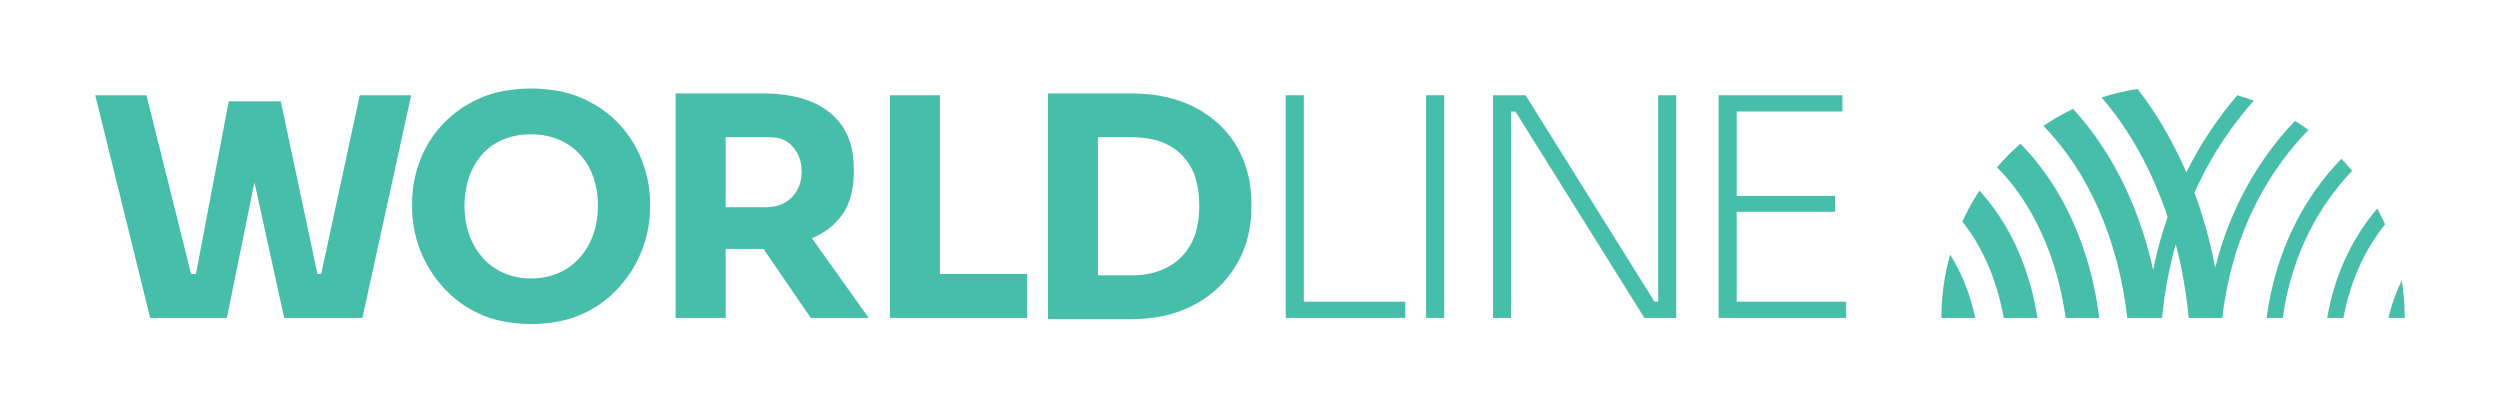
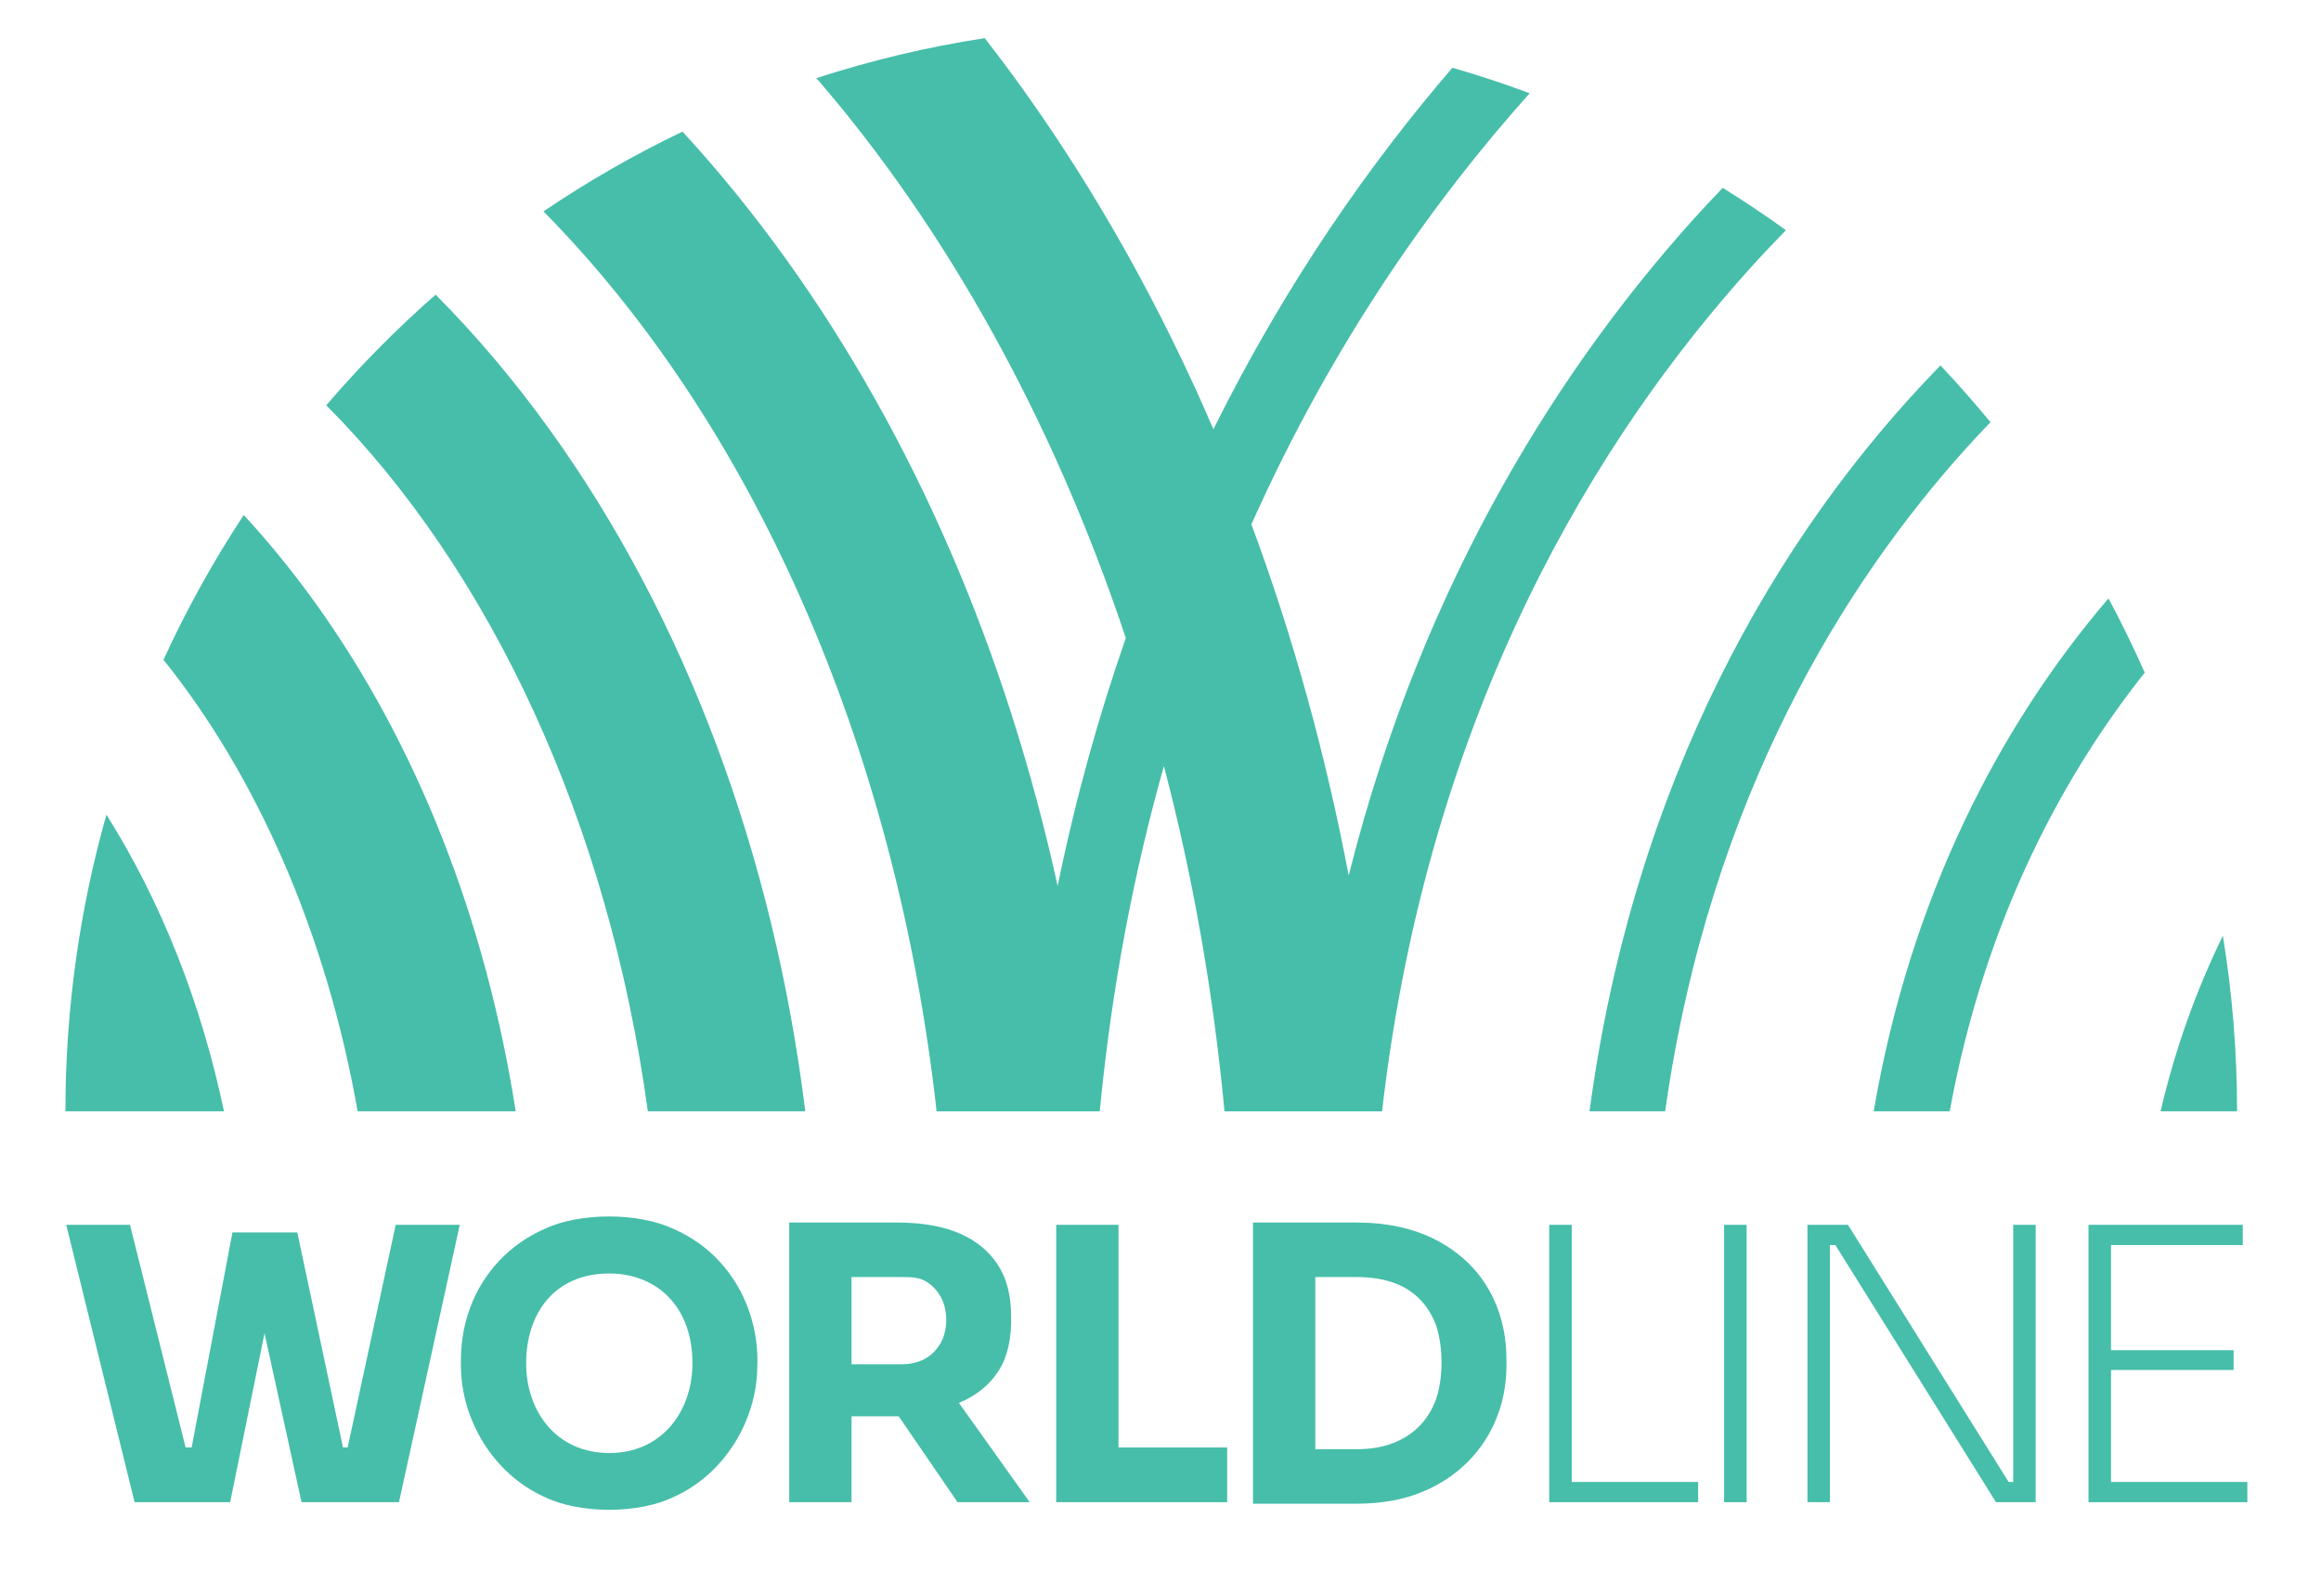
- <svg xmlns="http://www.w3.org/2000/svg" version="1.1" id="Layer_1" x="0px" y="0px" viewBox="0 0 2146.89 354.8" style="enable-background:new 0 0 2146.89 354.8;" xml:space="preserve">
-   <style type="text/css">
+ <svg xmlns="http://www.w3.org/2000/svg" version="1.1" id="Layer_1" x="0px" y="0px" viewBox="0 0 1600 1100" xml:space="preserve" width="1600" height="1100">
+   <defs id="defs14">
+ 	
+ 	
+ </defs>
+   <style type="text/css" id="style1">
	.st0{fill:#46BEAA;}
</style>
-   <g>
-     <g>
-       <path class="st0" d="M1735.01,123.38c-7.15,6.27-13.85,13.05-20.04,20.27c29.99,30.12,51.64,76.1,58.92,129.35h28.85    c-5.81-46.92-21.92-90.24-46.77-124.79C1749.42,139.1,1742.4,130.82,1735.01,123.38z" />
-       <path class="st0" d="M1699.85,163.75c-5.54,8.42-10.47,17.28-14.7,26.53c17.17,21.41,29.81,50.12,35.57,82.72h28.96    c-5.47-35.03-18.09-67.31-36.92-93.42C1708.66,173.91,1704.35,168.63,1699.85,163.75z" />
-       <path class="st0" d="M1667.18,273h29.05c-4.18-19.86-11.47-38.34-21.54-54.34C1669.8,235.93,1667.18,254.16,1667.18,273z" />
-       <path class="st0" d="M1982.42,111.57c-3.76-2.72-7.63-5.3-11.58-7.76c-1.8,1.88-3.59,3.78-5.34,5.73    c-23.12,25.68-49.32,64.97-63.19,120.26c-4.25-22.31-10.22-43.86-17.83-64.34c15.06-33.69,33.76-59.74,50.99-78.98    c-4.64-1.73-9.36-3.29-14.16-4.67c-14.8,17.19-30.35,39.12-43.79,66.23c-9.68-22.5-21.43-43.51-35.1-62.57    c-2.23-3.11-4.5-6.12-6.8-9.09c-10.58,1.63-20.88,4.1-30.84,7.33c23.87,27.63,43.35,62.64,56.69,102.58    c-4.91,14.08-9.17,29.2-12.49,45.44c-9.4-42.85-26.3-82.18-49.78-114.88c-6.01-8.37-12.34-16.16-18.96-23.34    c-8.87,4.25-17.38,9.14-25.47,14.62c37.73,38.2,64.47,97.06,72.03,164.88h29.89c2.22-22.99,6.33-44.05,11.76-63.26    c5.28,20.14,9.04,41.32,11.1,63.26h28.87c8.53-74.19,40.12-124.13,67.27-154.28C1977.92,116.25,1980.17,113.88,1982.42,111.57z" />
-       <path class="st0" d="M2019.9,146.75c-2.94-3.57-6-7.04-9.17-10.4c-30.66,31.41-56.29,76.97-64.3,136.65h13.86    c8.19-57.93,33.36-97.3,55.1-121.42C2016.88,149.92,2018.39,148.32,2019.9,146.75z" />
-       <path class="st0" d="M1998.5,273h13.93c6.57-35.91,21.34-62.23,35.73-80.37c-2.05-4.63-4.26-9.16-6.64-13.6    C2021.55,202.36,2005.22,233.7,1998.5,273z" />
-       <path class="st0" d="M2062.48,240.84c-4.75,9.7-8.66,20.42-11.42,32.16h14.02C2065.08,262.05,2064.19,251.31,2062.48,240.84z" />
-     </g>
-     <g>
-       <polygon class="st0" points="807.2,81.8 764.25,81.8 764.25,273 882.11,273 882.11,235.28 807.2,235.28   " />
-       <polygon class="st0" points="1119.64,81.8 1104.11,81.8 1104.11,273 1206.78,273 1206.78,259.05 1119.64,259.05   " />
-       <rect x="1224.68" y="81.8" class="st0" width="15.54" height="191.2" />
-       <polygon class="st0" points="1491.4,259.05 1491.4,181.87 1575.91,181.87 1575.91,168.22 1491.4,168.22 1491.4,95.75     1582.22,95.75 1582.22,81.8 1475.87,81.8 1475.87,273 1585.38,273 1585.38,259.05   " />
-       <polygon class="st0" points="1423.97,259.05 1420.81,259.05 1310.07,81.8 1282.14,81.8 1282.14,273 1297.6,273 1297.6,95.75     1301.38,95.75 1412.13,273 1439.46,273 1439.46,81.8 1423.97,81.8   " />
-       <polygon class="st0" points="275.81,235.28 272.6,235.28 241.11,87.04 196.41,87.04 168.26,235.28 164.11,235.28 125.77,81.8     81.8,81.8 128.95,273 194.82,273 218.51,156.55 244.02,273 311.2,273 353.1,81.8 308.94,81.8   " />
-       <path class="st0" d="M1048.69,108.52c-20.38-19.93-47.12-28.37-77.79-28.29c0,0-70.98,0-70.98,0v193.82h70.98    c17.29,0,32.39-2.66,45.31-7.99c24.37-9.83,42.88-28.39,51.99-51.99c5.09-12.98,6.82-26.42,6.42-40.07    C1074.58,149.49,1066.25,125.89,1048.69,108.52z M1025.82,202.81c-5.43,14.17-15.48,24.23-29.73,29.59    c-7.16,2.71-15.28,4.06-24.36,4.06h-28.86V117.81h28.86c9.08,0,17.2,1.22,24.36,3.67c14.28,4.83,24.31,14.85,29.73,28.81    C1031.17,165.12,1031.3,187.75,1025.82,202.81z" />
-       <path class="st0" d="M500.32,84.55c-24.44-11.36-64.35-11.34-88.66,0c-24.24,10.66-42.41,30.11-51.34,54.22    c-5.07,13.48-6.8,27.07-6.41,40.99c0.34,36.6,22.34,73.49,56.97,89.32c24.57,12.23,65.8,12.22,90.36,0    c34.63-15.82,56.63-52.72,56.97-89.32c1.11-26.16-7.79-52.94-25.93-72.55C523.72,97.78,513.07,90.23,500.32,84.55z M456.18,239.12    c-36.41,0-57.32-28.64-57.32-61.89c0-34.48,19.62-61.89,57.32-61.89c31.96,0,57.32,22.04,57.32,61.89    C513.5,210.68,492.17,239.12,456.18,239.12z" />
-       <path class="st0" d="M723.61,183.81c7.12-9.96,10.1-24.74,9.55-39.42c0-14.14-3.14-25.97-9.43-35.49    c-14.88-21.96-40.76-28.47-68.36-28.68c0,0-75.17,0-75.17,0V273h42.96v-59.2c0.85-0.01,31.62,0.02,32.53-0.01L696.24,273H746    l-48.83-68.46C708.51,199.91,717.33,193.01,723.61,183.81z M684.51,163.39c-5.65,9.88-15.24,14.58-26.98,14.54h-34.37v-60.11    h34.37c6.28,0,11.7,0.09,16.24,2.62c4.54,2.53,8.12,6.11,10.74,10.74C689.66,139.98,689.84,154.42,684.51,163.39z" />
-     </g>
+   <g id="g7" transform="matrix(3.76234,0,0,3.76234,-6227.391,-261.091)">
+     <path class="st0" d="m 1735.01,123.38 c -7.15,6.27 -13.85,13.05 -20.04,20.27 29.99,30.12 51.64,76.1 58.92,129.35 h 28.85 c -5.81,-46.92 -21.92,-90.24 -46.77,-124.79 -6.55,-9.11 -13.57,-17.39 -20.96,-24.83 z" id="path1" />
+     <path class="st0" d="m 1699.85,163.75 c -5.54,8.42 -10.47,17.28 -14.7,26.53 17.17,21.41 29.81,50.12 35.57,82.72 h 28.96 c -5.47,-35.03 -18.09,-67.31 -36.92,-93.42 -4.1,-5.67 -8.41,-10.95 -12.91,-15.83 z" id="path2" />
+     <path class="st0" d="m 1667.18,273 h 29.05 c -4.18,-19.86 -11.47,-38.34 -21.54,-54.34 -4.89,17.27 -7.51,35.5 -7.51,54.34 z" id="path3" />
+     <path class="st0" d="m 1982.42,111.57 c -3.76,-2.72 -7.63,-5.3 -11.58,-7.76 -1.8,1.88 -3.59,3.78 -5.34,5.73 -23.12,25.68 -49.32,64.97 -63.19,120.26 -4.25,-22.31 -10.22,-43.86 -17.83,-64.34 15.06,-33.69 33.76,-59.74 50.99,-78.98 -4.64,-1.73 -9.36,-3.29 -14.16,-4.67 -14.8,17.19 -30.35,39.12 -43.79,66.23 -9.68,-22.5 -21.43,-43.51 -35.1,-62.57 -2.23,-3.11 -4.5,-6.12 -6.8,-9.09 -10.58,1.63 -20.88,4.1 -30.84,7.33 23.87,27.63 43.35,62.64 56.69,102.58 -4.91,14.08 -9.17,29.2 -12.49,45.44 -9.4,-42.85 -26.3,-82.18 -49.78,-114.88 -6.01,-8.37 -12.34,-16.16 -18.96,-23.34 -8.87,4.25 -17.38,9.14 -25.47,14.62 37.73,38.2 64.47,97.06 72.03,164.88 h 29.89 c 2.22,-22.99 6.33,-44.05 11.76,-63.26 5.28,20.14 9.04,41.32 11.1,63.26 h 28.87 c 8.53,-74.19 40.12,-124.13 67.27,-154.28 2.23,-2.48 4.48,-4.85 6.73,-7.16 z" id="path4" />
+     <path class="st0" d="m 2019.9,146.75 c -2.94,-3.57 -6,-7.04 -9.17,-10.4 -30.66,31.41 -56.29,76.97 -64.3,136.65 h 13.86 c 8.19,-57.93 33.36,-97.3 55.1,-121.42 1.49,-1.66 3,-3.26 4.51,-4.83 z" id="path5" />
+     <path class="st0" d="m 1998.5,273 h 13.93 c 6.57,-35.91 21.34,-62.23 35.73,-80.37 -2.05,-4.63 -4.26,-9.16 -6.64,-13.6 -19.97,23.33 -36.3,54.67 -43.02,93.97 z" id="path6" />
+     <path class="st0" d="m 2062.48,240.84 c -4.75,9.7 -8.66,20.42 -11.42,32.16 h 14.02 c 0,-10.95 -0.89,-21.69 -2.6,-32.16 z" id="path7" />
+   </g>
+   <g id="g13" transform="translate(-36.15579,762.4945)">
+     <polygon class="st0" points="882.11,273 882.11,235.28 807.2,235.28 807.2,81.8 764.25,81.8 764.25,273 " id="polygon7" />
+     <polygon class="st0" points="1206.78,273 1206.78,259.05 1119.64,259.05 1119.64,81.8 1104.11,81.8 1104.11,273 " id="polygon8" />
+     <rect x="1224.68" y="81.8" class="st0" width="15.54" height="191.2" id="rect8" />
+     <polygon class="st0" points="1575.91,168.22 1491.4,168.22 1491.4,95.75 1582.22,95.75 1582.22,81.8 1475.87,81.8 1475.87,273 1585.38,273 1585.38,259.05 1491.4,259.05 1491.4,181.87 1575.91,181.87 " id="polygon9" />
+     <polygon class="st0" points="1282.14,81.8 1282.14,273 1297.6,273 1297.6,95.75 1301.38,95.75 1412.13,273 1439.46,273 1439.46,81.8 1423.97,81.8 1423.97,259.05 1420.81,259.05 1310.07,81.8 " id="polygon10" />
+     <polygon class="st0" points="311.2,273 353.1,81.8 308.94,81.8 275.81,235.28 272.6,235.28 241.11,87.04 196.41,87.04 168.26,235.28 164.11,235.28 125.77,81.8 81.8,81.8 128.95,273 194.82,273 218.51,156.55 244.02,273 " id="polygon11" />
+     <path class="st0" d="m 1048.69,108.52 c -20.38,-19.93 -47.12,-28.37 -77.79,-28.29 0,0 -70.98,0 -70.98,0 v 193.82 h 70.98 c 17.29,0 32.39,-2.66 45.31,-7.99 24.37,-9.83 42.88,-28.39 51.99,-51.99 5.09,-12.98 6.82,-26.42 6.42,-40.07 -0.04,-24.51 -8.37,-48.11 -25.93,-65.48 z m -22.87,94.29 c -5.43,14.17 -15.48,24.23 -29.73,29.59 -7.16,2.71 -15.28,4.06 -24.36,4.06 H 942.87 V 117.81 h 28.86 c 9.08,0 17.2,1.22 24.36,3.67 14.28,4.83 24.31,14.85 29.73,28.81 5.35,14.83 5.48,37.46 0,52.52 z" id="path11" />
+     <path class="st0" d="m 500.32,84.55 c -24.44,-11.36 -64.35,-11.34 -88.66,0 -24.24,10.66 -42.41,30.11 -51.34,54.22 -5.07,13.48 -6.8,27.07 -6.41,40.99 0.34,36.6 22.34,73.49 56.97,89.32 24.57,12.23 65.8,12.22 90.36,0 34.63,-15.82 56.63,-52.72 56.97,-89.32 1.11,-26.16 -7.79,-52.94 -25.93,-72.55 -8.56,-9.43 -19.21,-16.98 -31.96,-22.66 z m -44.14,154.57 c -36.41,0 -57.32,-28.64 -57.32,-61.89 0,-34.48 19.62,-61.89 57.32,-61.89 31.96,0 57.32,22.04 57.32,61.89 0,33.45 -21.33,61.89 -57.32,61.89 z" id="path12" />
+     <path class="st0" d="m 723.61,183.81 c 7.12,-9.96 10.1,-24.74 9.55,-39.42 0,-14.14 -3.14,-25.97 -9.43,-35.49 -14.88,-21.96 -40.76,-28.47 -68.36,-28.68 0,0 -75.17,0 -75.17,0 V 273 h 42.96 v -59.2 c 0.85,-0.01 31.62,0.02 32.53,-0.01 L 696.24,273 H 746 l -48.83,-68.46 c 11.34,-4.63 20.16,-11.53 26.44,-20.73 z m -39.1,-20.42 c -5.65,9.88 -15.24,14.58 -26.98,14.54 h -34.37 v -60.11 h 34.37 c 6.28,0 11.7,0.09 16.24,2.62 4.54,2.53 8.12,6.11 10.74,10.74 5.15,8.8 5.33,23.24 0,32.21 z" id="path13" />
  </g>
</svg>
